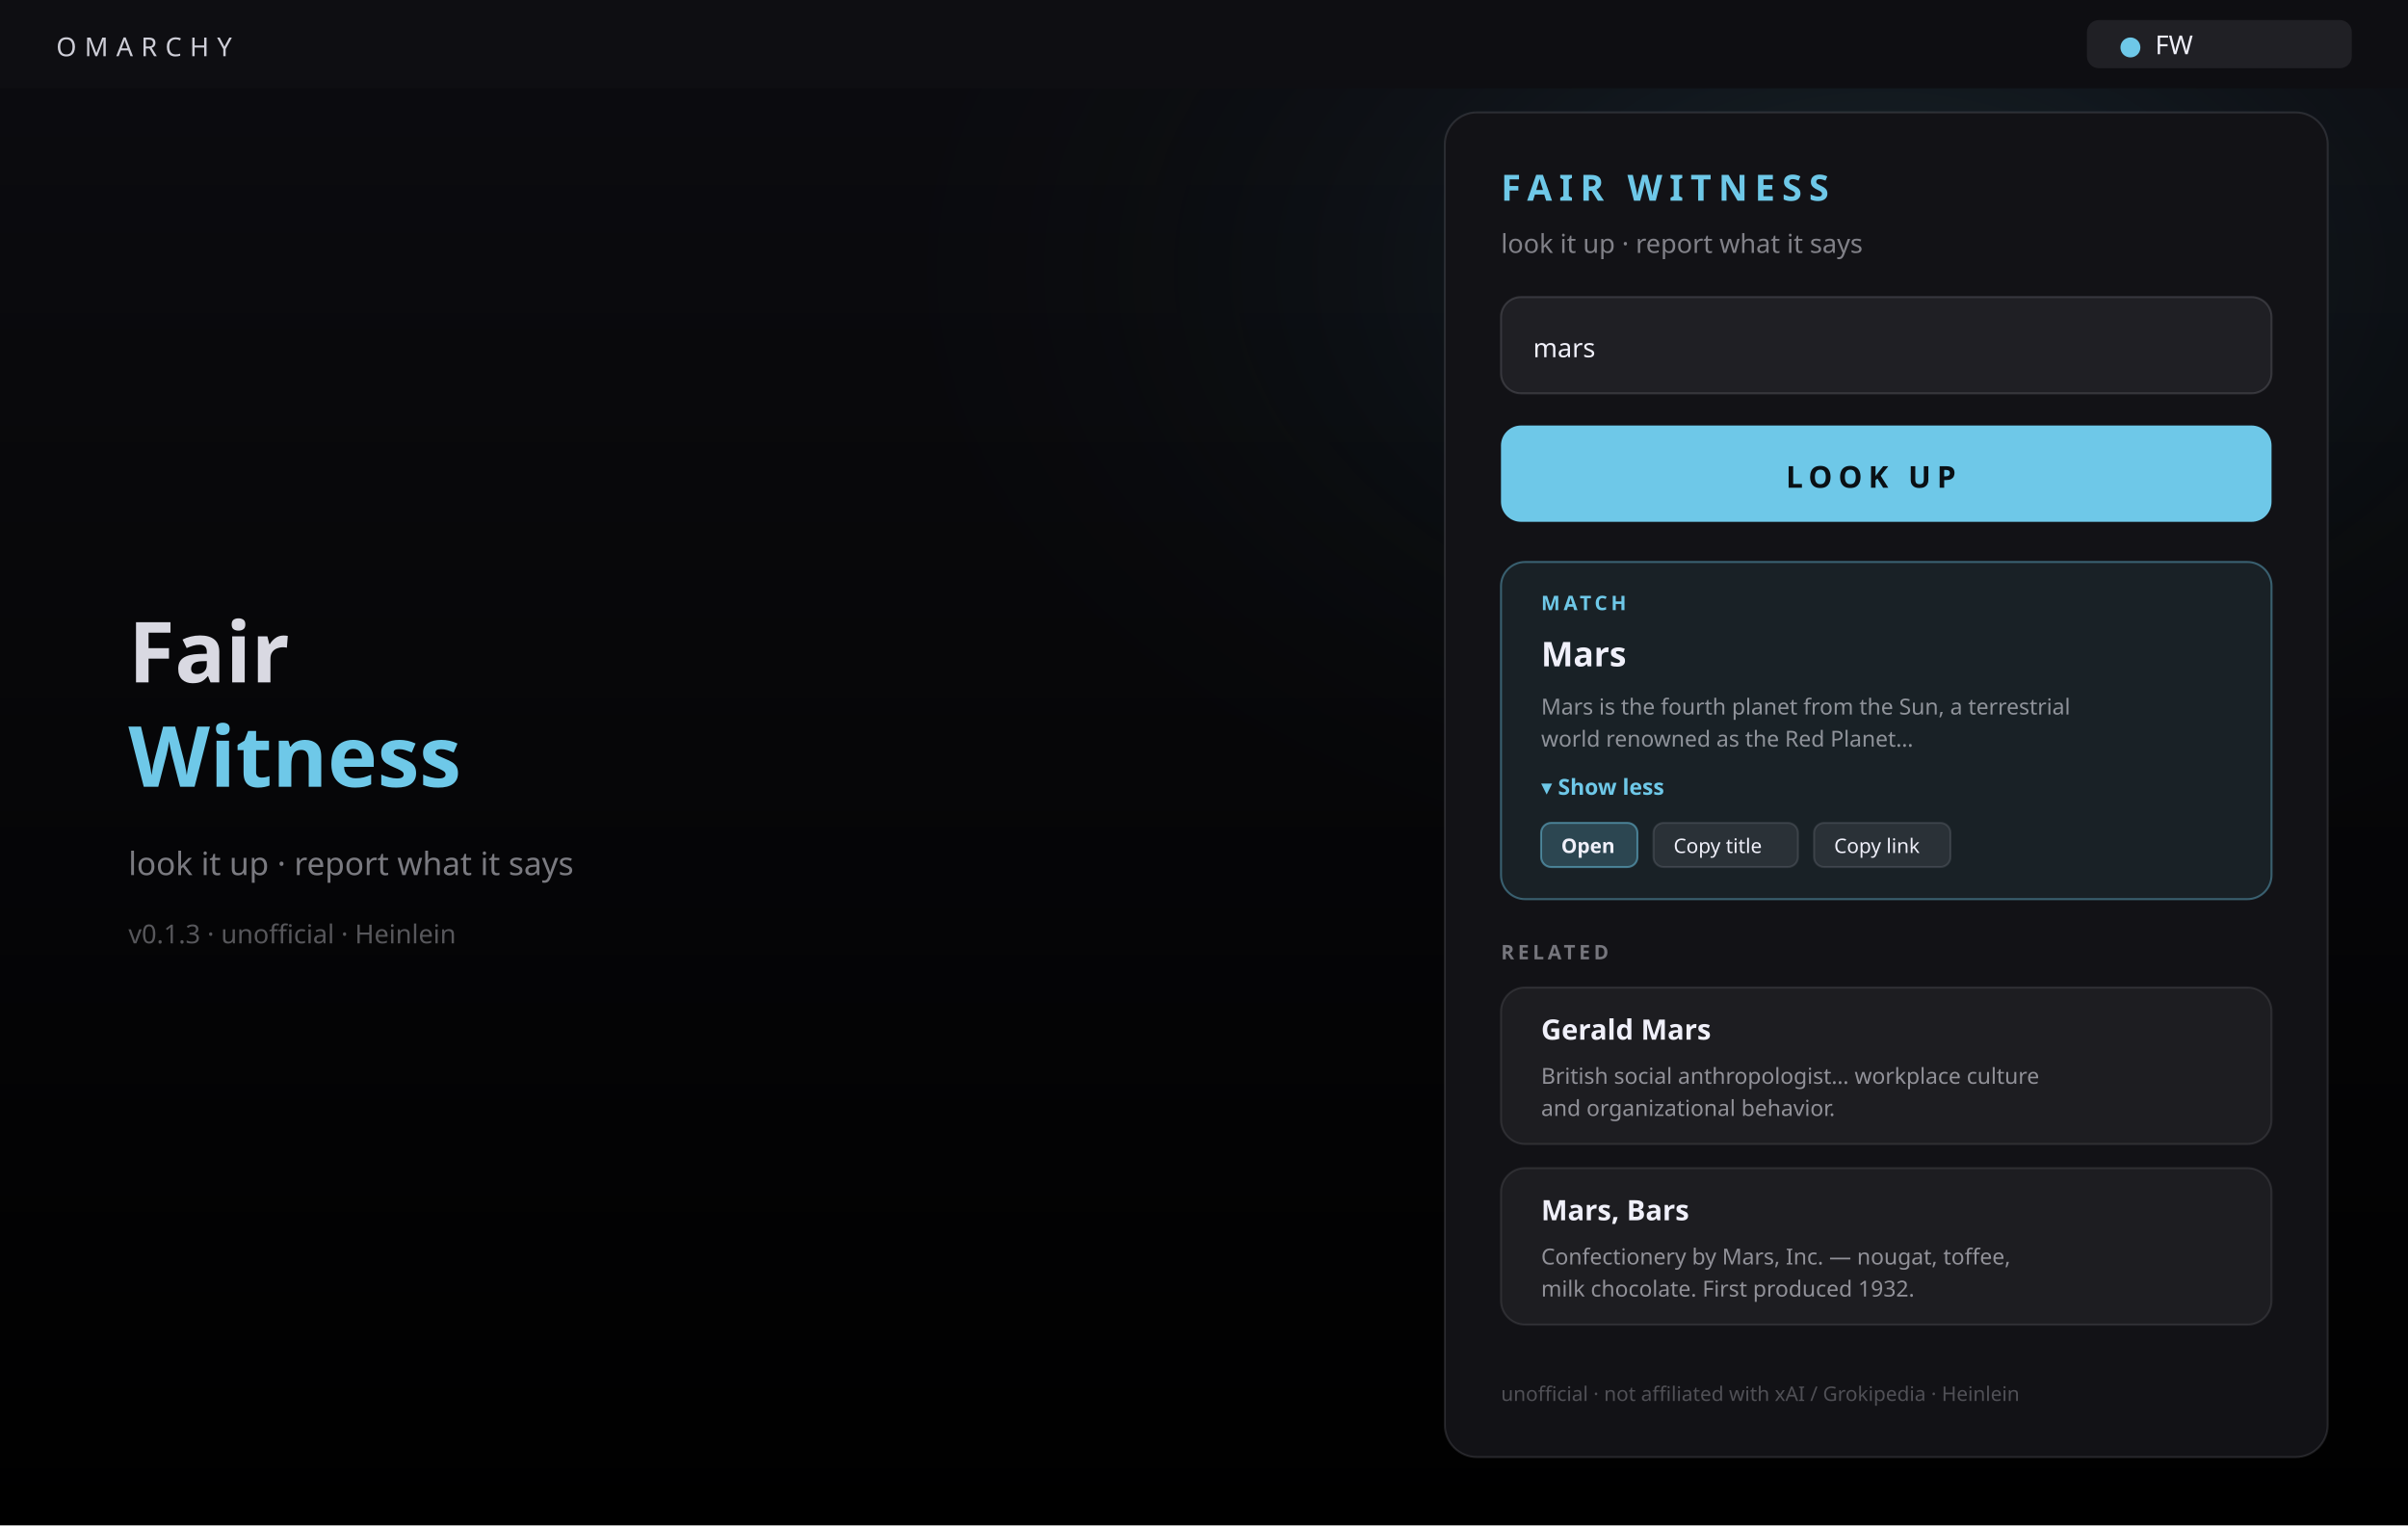
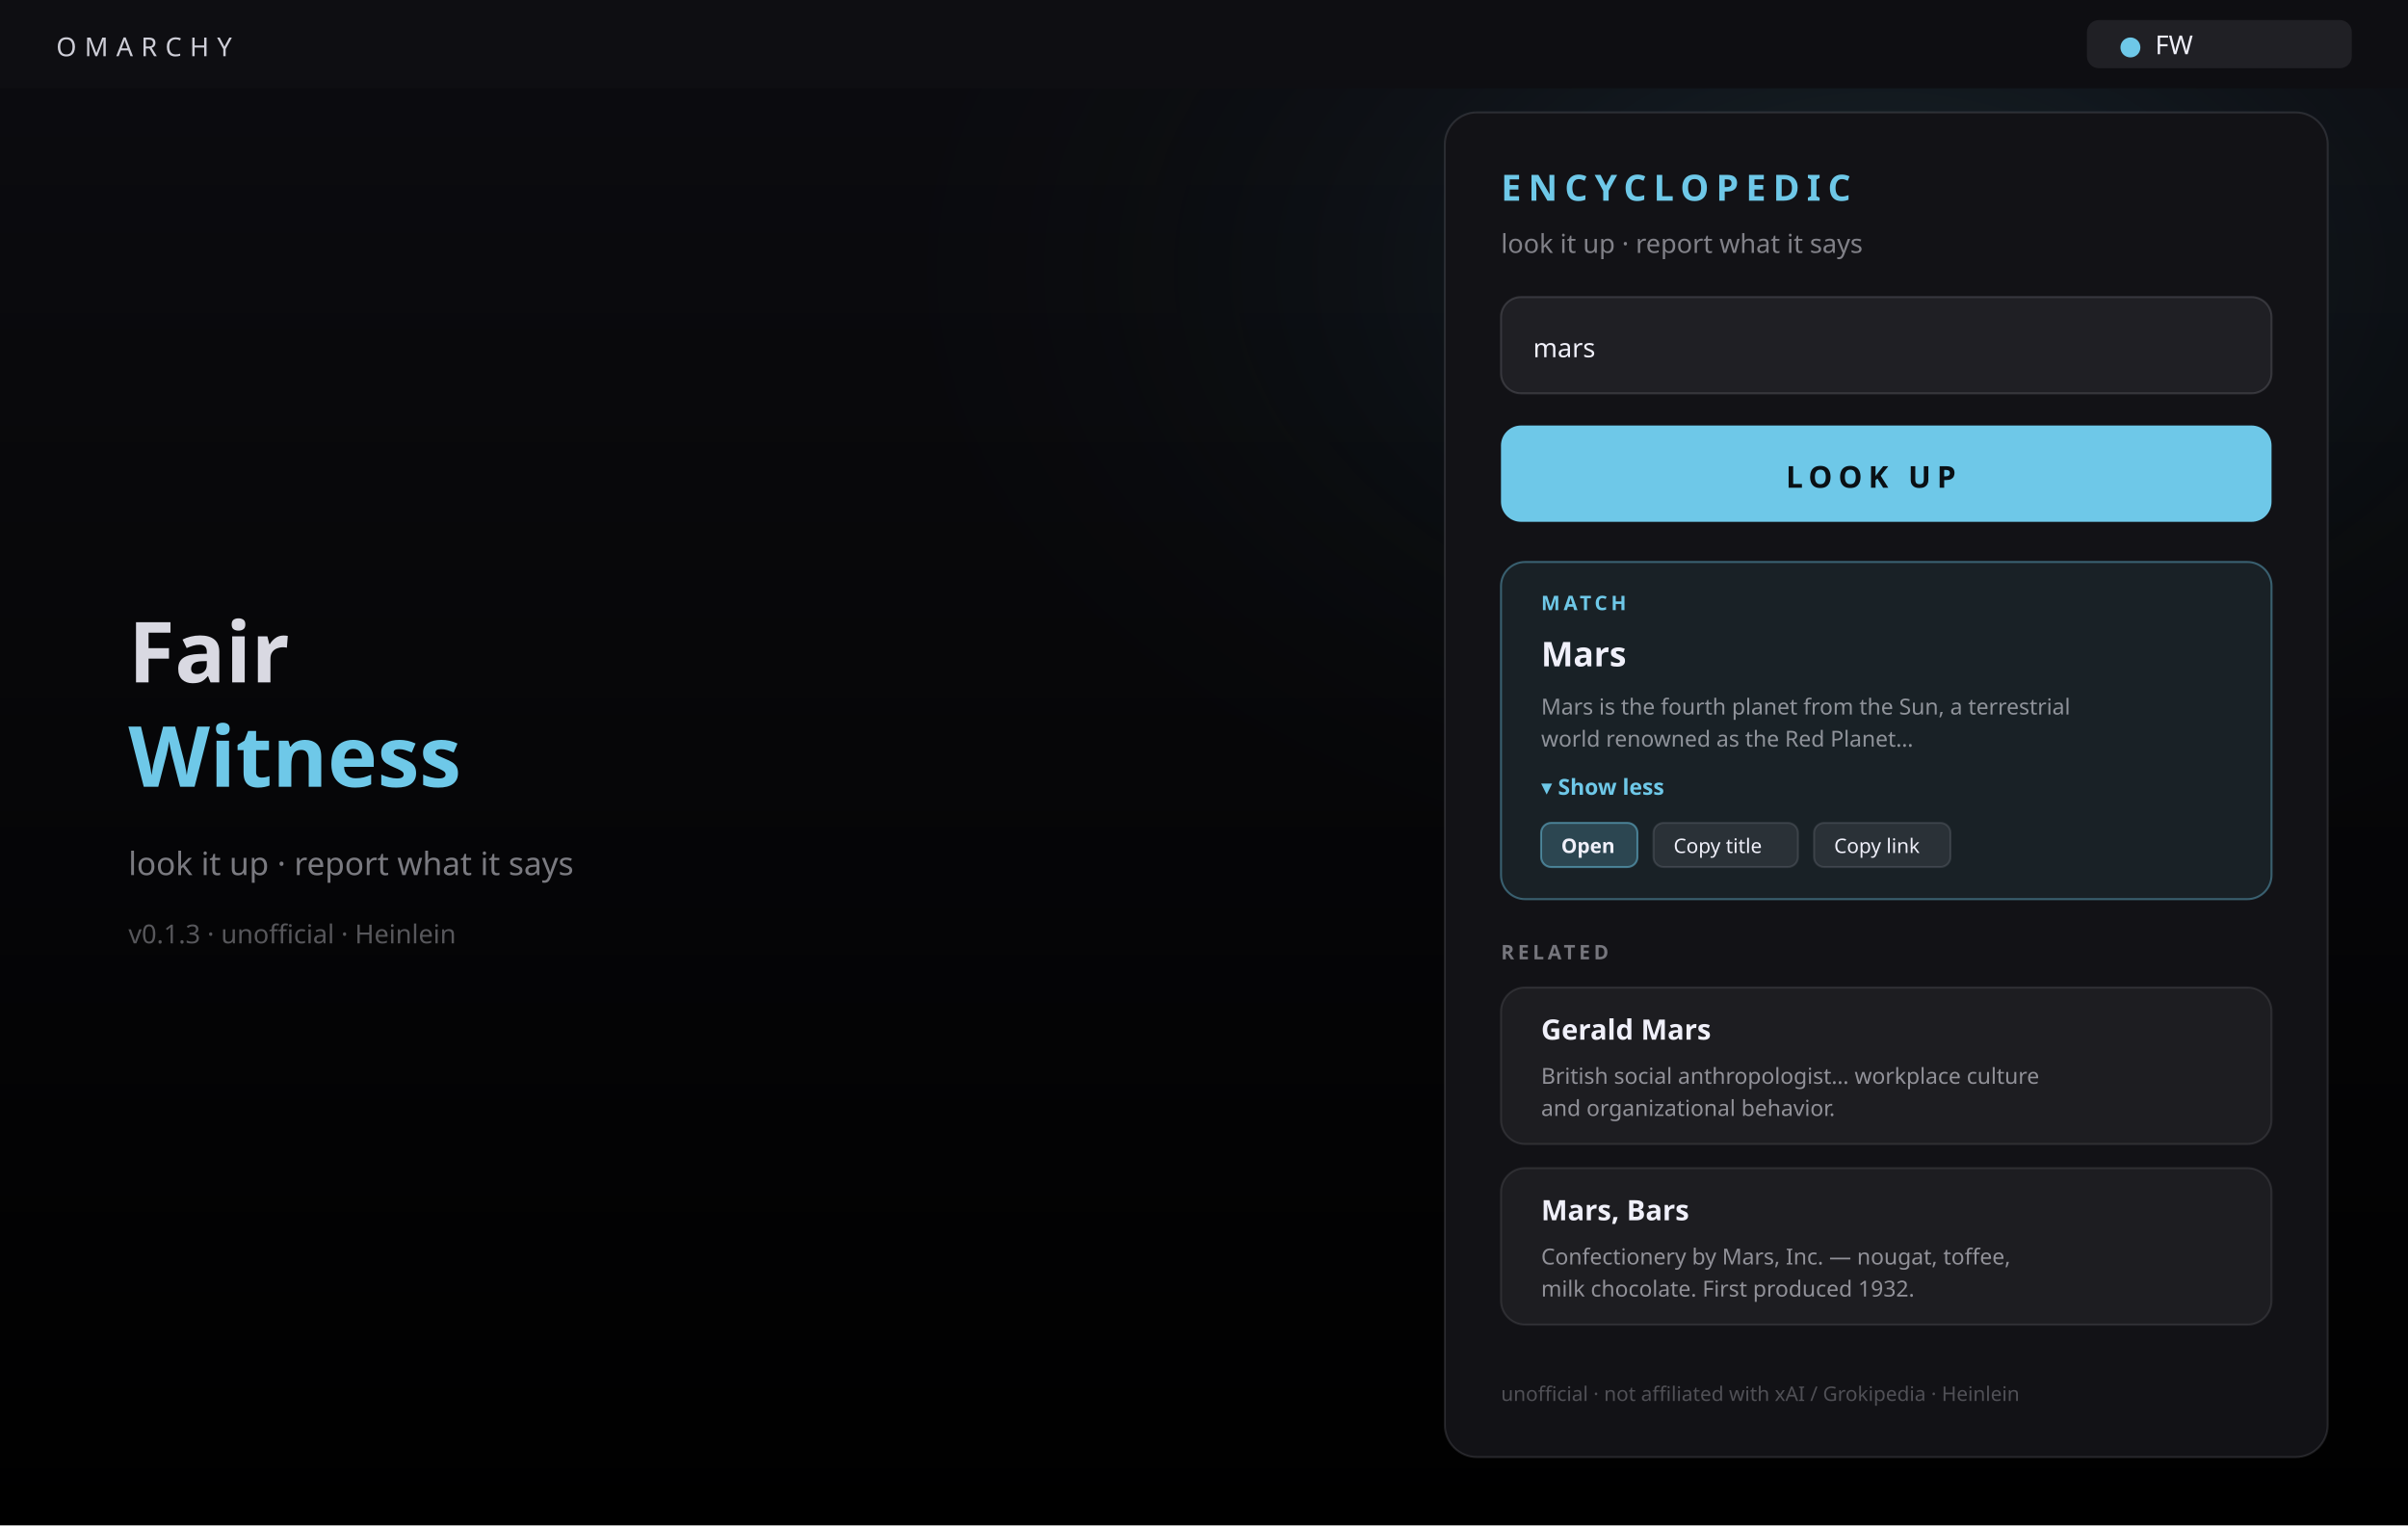
<svg xmlns="http://www.w3.org/2000/svg" width="1200" height="760" viewBox="0 0 1200 760" role="img" aria-label="Encyclopedic marketplace preview">
  <defs>
    <linearGradient id="desk" x1="0" y1="0" x2="0" y2="1">
      <stop offset="0%" stop-color="#0c0c10" />
      <stop offset="100%" stop-color="#000000" />
    </linearGradient>
    <radialGradient id="glow" cx="78%" cy="18%" r="45%">
      <stop offset="0%" stop-color="#6ec8e8" stop-opacity="0.14" />
      <stop offset="100%" stop-color="#000" stop-opacity="0" />
    </radialGradient>
  </defs>
  <rect width="1200" height="760" fill="url(#desk)" />
  <rect width="1200" height="760" fill="url(#glow)" />
  <rect x="0" y="0" width="1200" height="44" fill="#0e0e12" opacity="0.95" />
  <text x="28" y="28" fill="#f0f0fa" font-family="ui-sans-serif, system-ui, sans-serif" font-size="13" letter-spacing="4" opacity="0.85">OMARCHY</text>
  <rect x="1040" y="10" width="132" height="24" rx="6" fill="rgba(240,240,250,0.08)" />
  <text x="1056" y="27" fill="#6ec8e8" font-family="ui-sans-serif, system-ui, sans-serif" font-size="13">●</text>
  <text x="1074" y="27" fill="#f0f0fa" font-family="ui-sans-serif, system-ui, sans-serif" font-size="13">FW</text>
  <rect x="720" y="56" width="440" height="670" rx="16" fill="#121216" stroke="rgba(240,240,250,0.12)" />
-   <text x="748" y="100" fill="#6ec8e8" font-family="ui-sans-serif, system-ui, sans-serif" font-size="18" font-weight="700" letter-spacing="3.5">FAIR WITNESS</text>
+   <text x="748" y="100" fill="#6ec8e8" font-family="ui-sans-serif, system-ui, sans-serif" font-size="18" font-weight="700" letter-spacing="3.5">ENCYCLOPEDIC</text>
  <text x="748" y="126" fill="#f0f0fa" font-family="ui-sans-serif, system-ui, sans-serif" font-size="13" opacity="0.5">look it up · report what it says</text>
  <rect x="748" y="148" width="384" height="48" rx="10" fill="rgba(240,240,250,0.06)" stroke="rgba(240,240,250,0.14)" />
  <text x="764" y="178" fill="#f0f0fa" font-size="13" font-family="ui-sans-serif, system-ui, sans-serif">mars</text>
  <rect x="748" y="212" width="384" height="48" rx="10" fill="#6ec8e8" />
  <text x="890" y="243" fill="#0a1014" font-size="15" font-family="ui-sans-serif, system-ui, sans-serif" font-weight="700" letter-spacing="3">LOOK UP</text>
  <rect x="748" y="280" width="384" height="168" rx="12" fill="rgba(110,200,232,0.08)" stroke="rgba(110,200,232,0.4)" />
  <text x="768" y="304" fill="#6ec8e8" font-size="10" font-family="ui-sans-serif, system-ui, sans-serif" font-weight="700" letter-spacing="1.8">MATCH</text>
  <text x="768" y="332" fill="#f0f0fa" font-size="17" font-family="ui-sans-serif, system-ui, sans-serif" font-weight="700">Mars</text>
  <text x="768" y="356" fill="#f0f0fa" font-size="11" font-family="ui-sans-serif, system-ui, sans-serif" opacity="0.55">Mars is the fourth planet from the Sun, a terrestrial</text>
  <text x="768" y="372" fill="#f0f0fa" font-size="11" font-family="ui-sans-serif, system-ui, sans-serif" opacity="0.55">world renowned as the Red Planet…</text>
  <text x="768" y="396" fill="#6ec8e8" font-size="11" font-family="ui-sans-serif, system-ui, sans-serif" font-weight="700">▾ Show less</text>
  <rect x="768" y="410" width="48" height="22" rx="5" fill="rgba(110,200,232,0.22)" stroke="rgba(110,200,232,0.5)" />
  <text x="778" y="425" fill="#f0f0fa" font-size="10" font-family="ui-sans-serif, system-ui, sans-serif" font-weight="700">Open</text>
  <rect x="824" y="410" width="72" height="22" rx="5" fill="rgba(240,240,250,0.08)" stroke="rgba(240,240,250,0.12)" />
  <text x="834" y="425" fill="#f0f0fa" font-size="10" font-family="ui-sans-serif, system-ui, sans-serif">Copy title</text>
  <rect x="904" y="410" width="68" height="22" rx="5" fill="rgba(240,240,250,0.08)" stroke="rgba(240,240,250,0.12)" />
  <text x="914" y="425" fill="#f0f0fa" font-size="10" font-family="ui-sans-serif, system-ui, sans-serif">Copy link</text>
  <text x="748" y="478" fill="#f0f0fa" font-size="10" font-family="ui-sans-serif, system-ui, sans-serif" font-weight="700" letter-spacing="1.8" opacity="0.45">RELATED</text>
  <rect x="748" y="492" width="384" height="78" rx="12" fill="rgba(240,240,250,0.05)" stroke="rgba(240,240,250,0.1)" />
  <text x="768" y="518" fill="#f0f0fa" font-size="14" font-family="ui-sans-serif, system-ui, sans-serif" font-weight="700">Gerald Mars</text>
  <text x="768" y="540" fill="#f0f0fa" font-size="11" font-family="ui-sans-serif, system-ui, sans-serif" opacity="0.55">British social anthropologist… workplace culture</text>
  <text x="768" y="556" fill="#f0f0fa" font-size="11" font-family="ui-sans-serif, system-ui, sans-serif" opacity="0.55">and organizational behavior.</text>
  <rect x="748" y="582" width="384" height="78" rx="12" fill="rgba(240,240,250,0.05)" stroke="rgba(240,240,250,0.1)" />
  <text x="768" y="608" fill="#f0f0fa" font-size="14" font-family="ui-sans-serif, system-ui, sans-serif" font-weight="700">Mars, Bars</text>
  <text x="768" y="630" fill="#f0f0fa" font-size="11" font-family="ui-sans-serif, system-ui, sans-serif" opacity="0.55">Confectionery by Mars, Inc. — nougat, toffee,</text>
  <text x="768" y="646" fill="#f0f0fa" font-size="11" font-family="ui-sans-serif, system-ui, sans-serif" opacity="0.55">milk chocolate. First produced 1932.</text>
  <text x="748" y="698" fill="#f0f0fa" font-size="10" font-family="ui-sans-serif, system-ui, sans-serif" opacity="0.28">unofficial · not affiliated with xAI / Grokipedia · Heinlein</text>
  <text x="64" y="340" fill="#f0f0fa" font-size="42" font-family="ui-sans-serif, system-ui, sans-serif" font-weight="700" opacity="0.9">Fair</text>
  <text x="64" y="392" fill="#6ec8e8" font-size="42" font-family="ui-sans-serif, system-ui, sans-serif" font-weight="700">Witness</text>
  <text x="64" y="436" fill="#f0f0fa" font-size="16" font-family="ui-sans-serif, system-ui, sans-serif" opacity="0.5">look it up · report what it says</text>
  <text x="64" y="470" fill="#f0f0fa" font-size="13" font-family="ui-sans-serif, system-ui, sans-serif" opacity="0.35">v0.1.3 · unofficial · Heinlein</text>
</svg>
